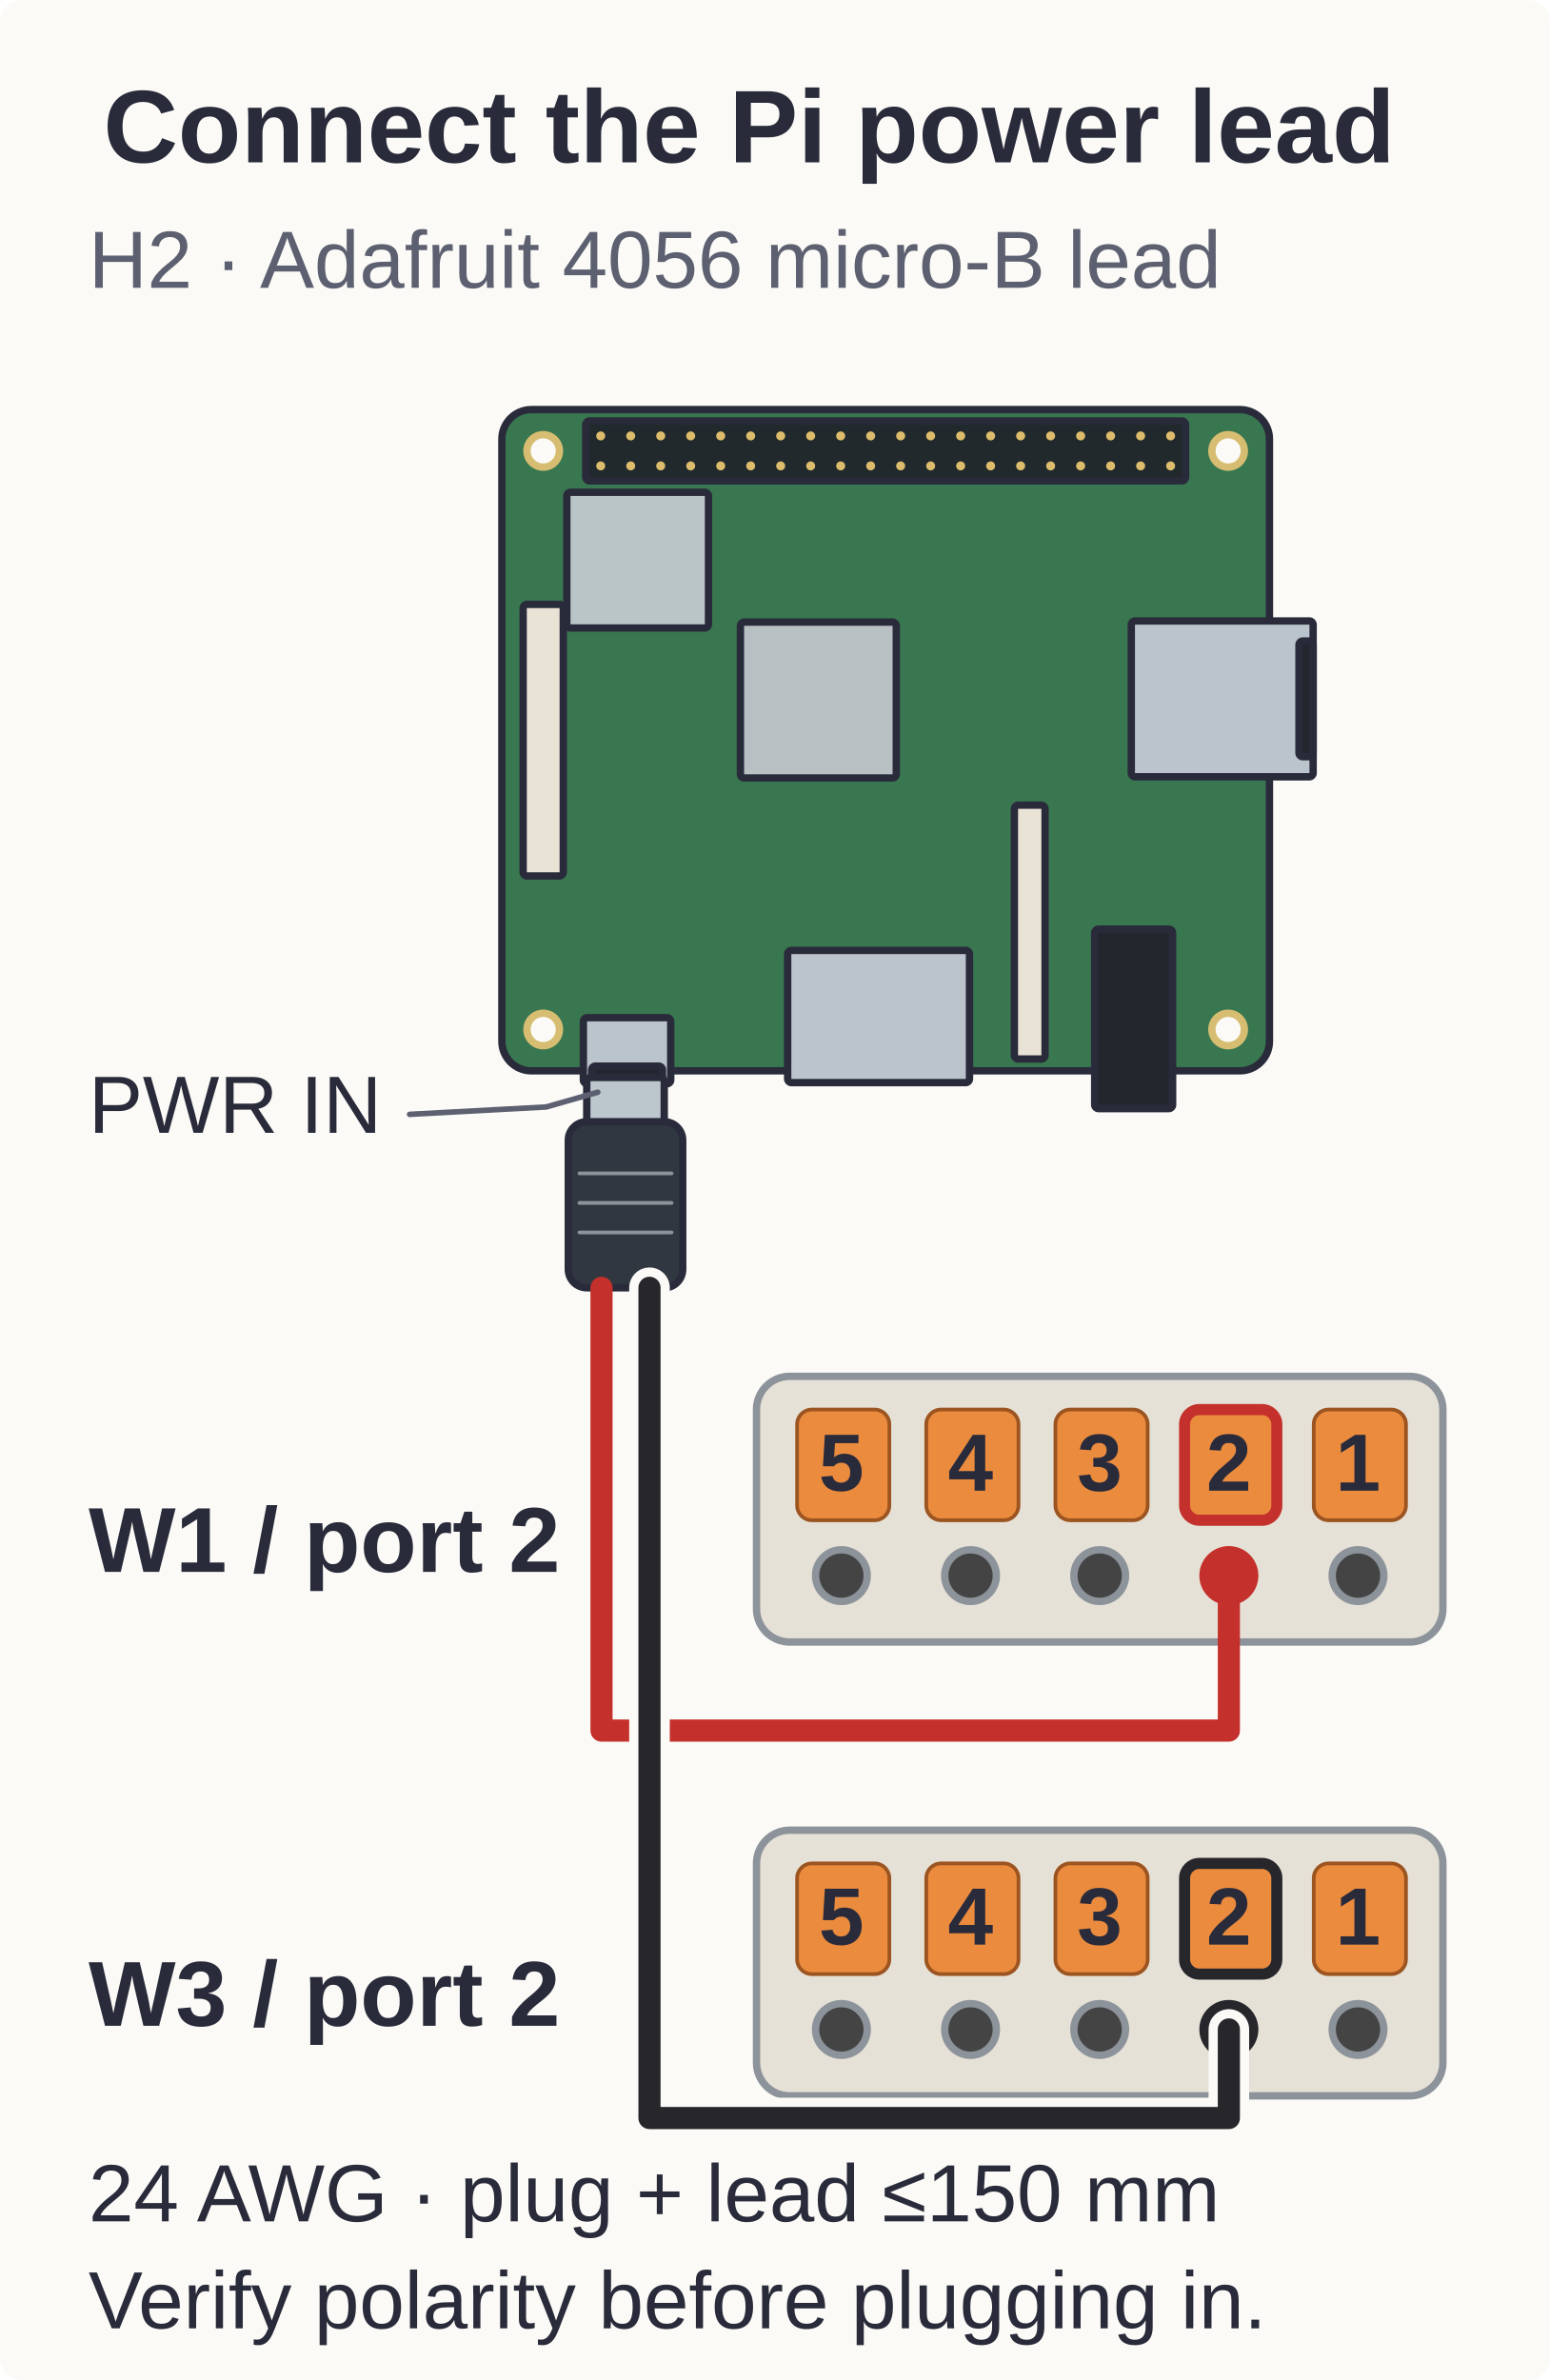
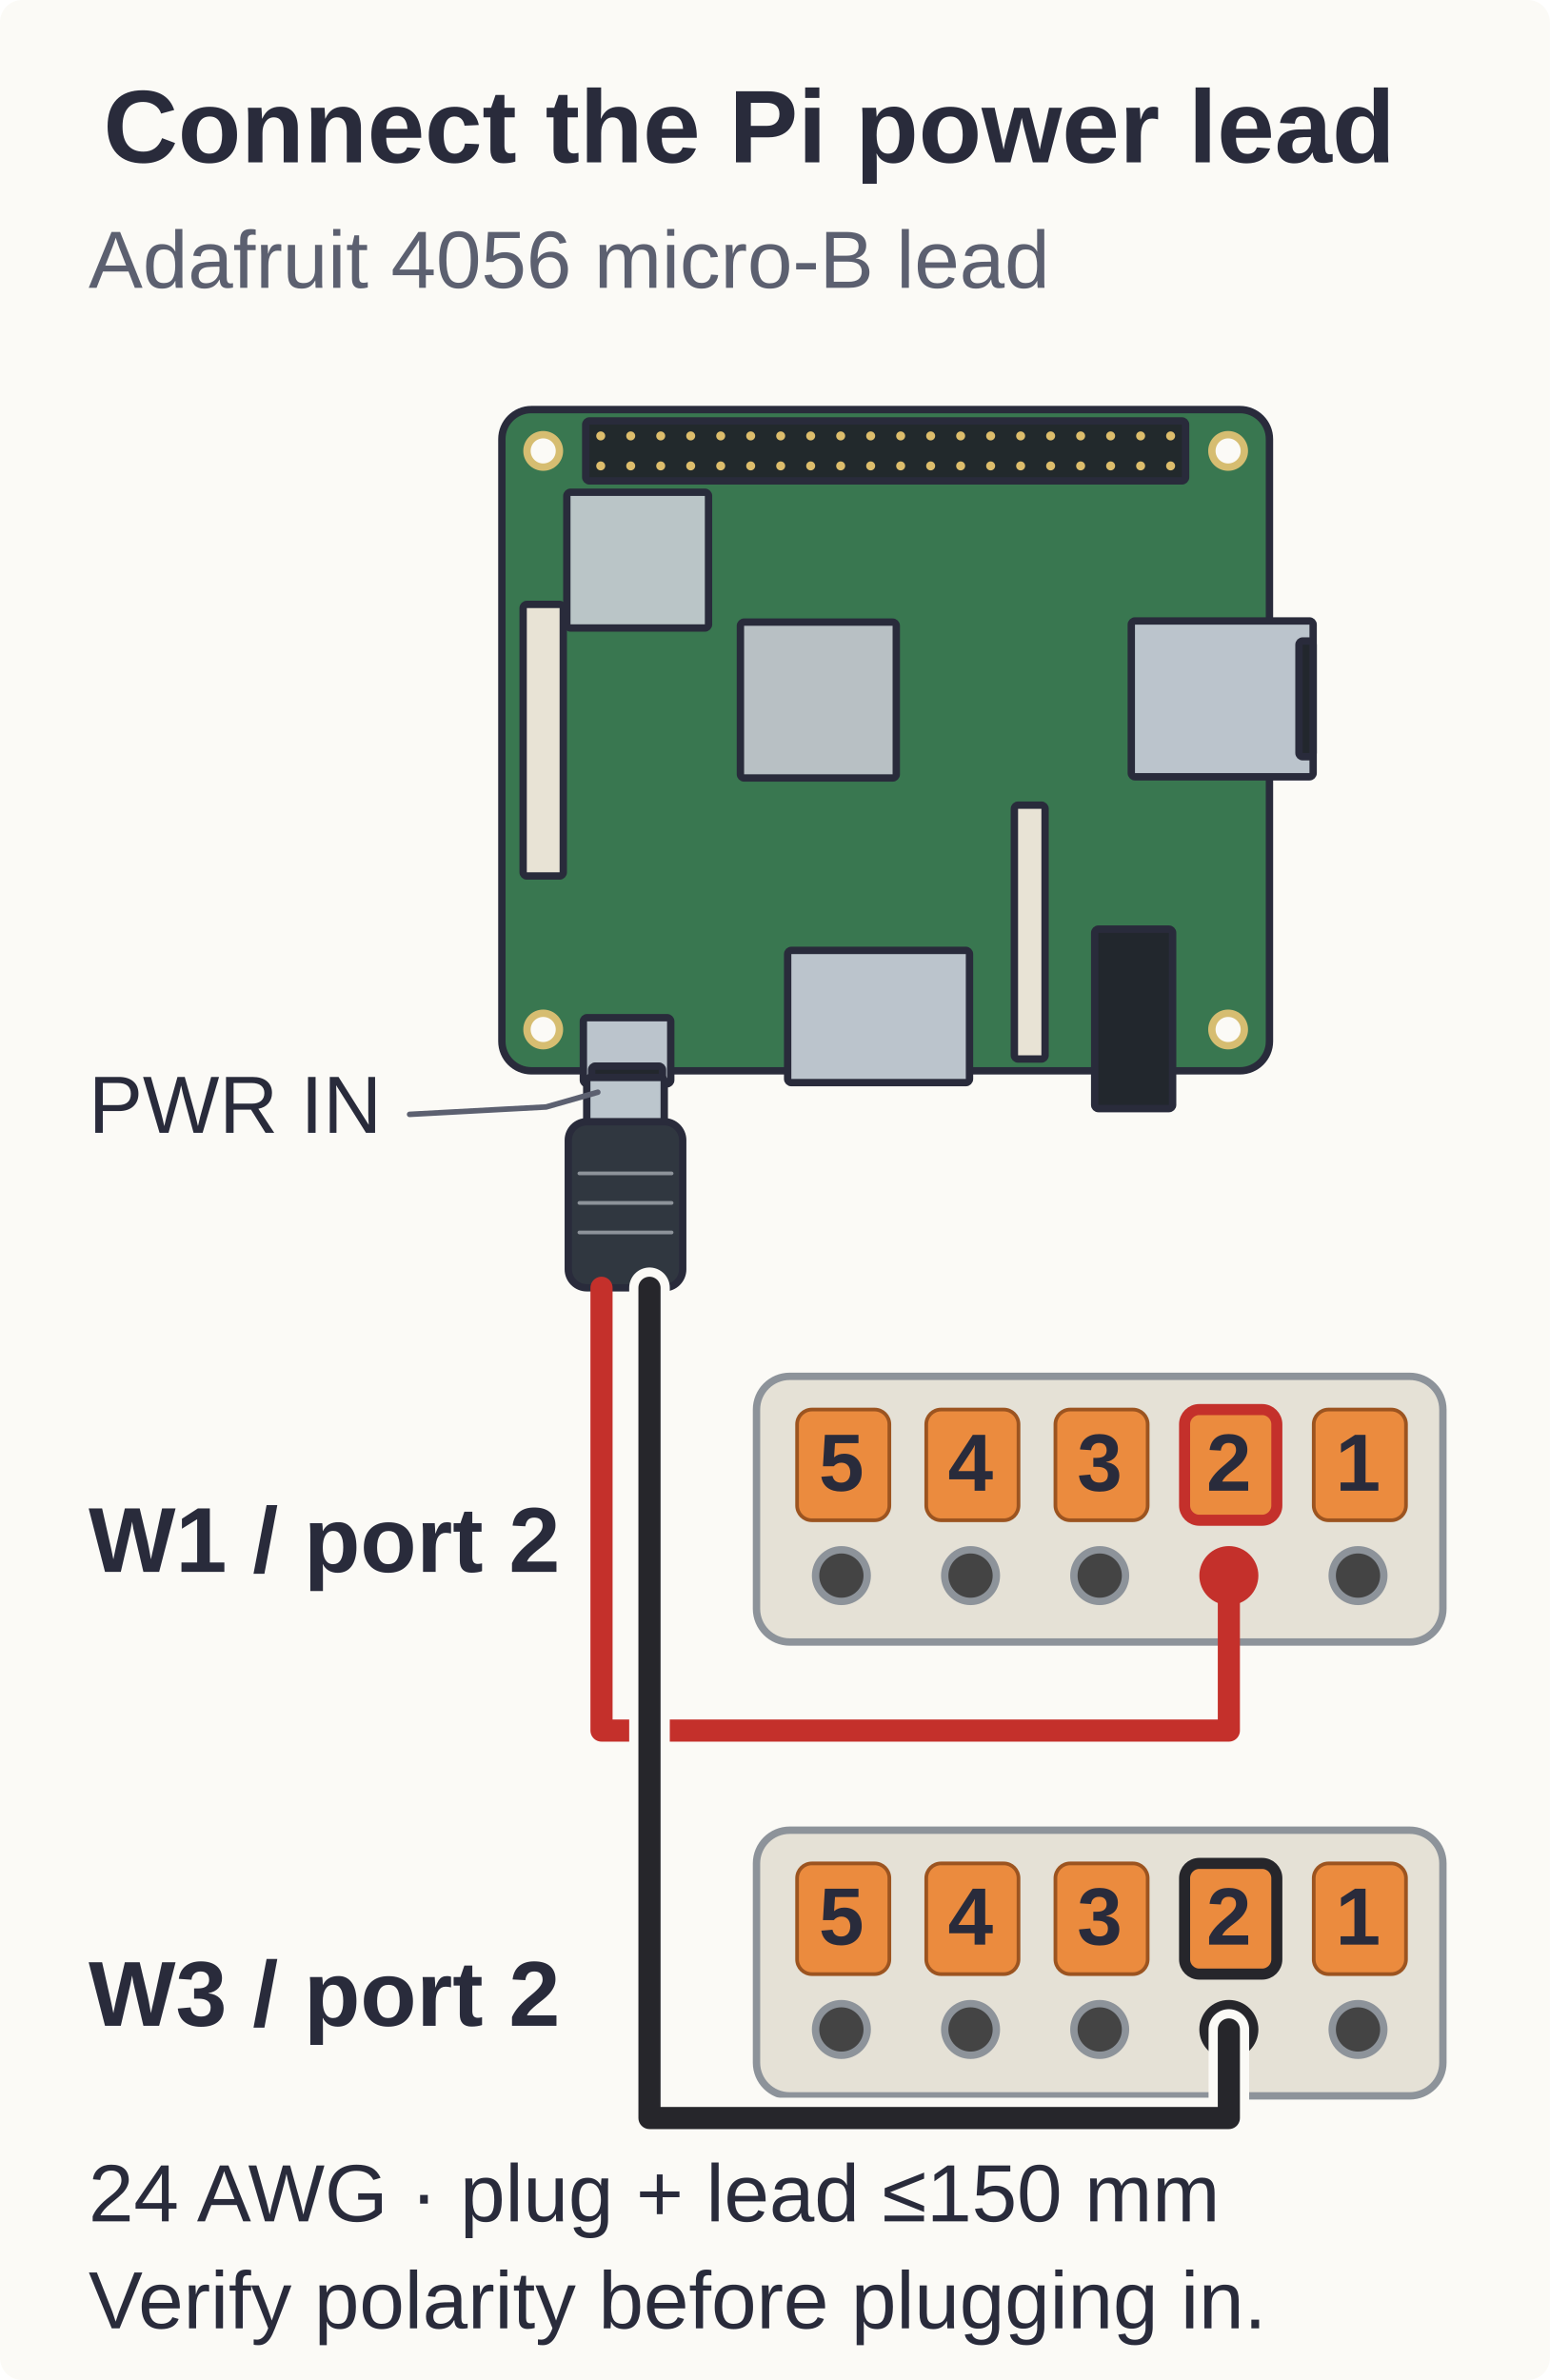
<svg xmlns="http://www.w3.org/2000/svg" viewBox="0 0 420 645" width="420" height="645" role="img">
  <defs>
    <marker id="arrow" viewBox="0 0 10 10" refX="8" refY="5" markerWidth="7" markerHeight="7" orient="auto-start-reverse">
      <path d="M0 0 L10 5 L0 10z" fill="#2f6fb5" />
    </marker>
  </defs>
  <rect x="0" y="0" width="420" height="645" rx="6" fill="#fbfaf6" stroke="none" stroke-width="2" />
  <text x="28" y="44" font-family="Arial,Helvetica,sans-serif" font-size="28" fill="#292b3b" font-weight="700" text-anchor="start">Connect the Pi power lead</text>
-   <text x="24" y="78" font-family="Arial,Helvetica,sans-serif" font-size="22" fill="#5c6070" font-weight="400" text-anchor="start">H2 · Adafruit 4056 micro-B lead</text>
+   <text x="24" y="78" font-family="Arial,Helvetica,sans-serif" font-size="22" fill="#5c6070" font-weight="400" text-anchor="start">Adafruit 4056 micro-B lead</text>
  <rect x="136.0" y="111.0" width="208.0" height="179.2" rx="8" fill="#397750" stroke="#292b3b" stroke-width="2" />
  <circle cx="147.2" cy="122.2" r="4.4" fill="#fbfaf6" stroke="#d6bd71" stroke-width="2" />
  <circle cx="332.8" cy="122.2" r="4.4" fill="#fbfaf6" stroke="#d6bd71" stroke-width="2" />
  <circle cx="147.2" cy="279.0" r="4.4" fill="#fbfaf6" stroke="#d6bd71" stroke-width="2" />
  <circle cx="332.8" cy="279.0" r="4.4" fill="#fbfaf6" stroke="#d6bd71" stroke-width="2" />
  <rect x="158.72" y="114.072" width="162.56" height="16.256" rx="1" fill="#22292c" stroke="#292b3b" stroke-width="2" />
  <circle cx="162.784" cy="118.136" r="1.216" fill="#ddbd6c" stroke="none" stroke-width="2" />
  <circle cx="170.912" cy="118.136" r="1.216" fill="#ddbd6c" stroke="none" stroke-width="2" />
  <circle cx="179.04" cy="118.136" r="1.216" fill="#ddbd6c" stroke="none" stroke-width="2" />
  <circle cx="187.168" cy="118.136" r="1.216" fill="#ddbd6c" stroke="none" stroke-width="2" />
  <circle cx="195.296" cy="118.136" r="1.216" fill="#ddbd6c" stroke="none" stroke-width="2" />
  <circle cx="203.424" cy="118.136" r="1.216" fill="#ddbd6c" stroke="none" stroke-width="2" />
  <circle cx="211.552" cy="118.136" r="1.216" fill="#ddbd6c" stroke="none" stroke-width="2" />
  <circle cx="219.68" cy="118.136" r="1.216" fill="#ddbd6c" stroke="none" stroke-width="2" />
  <circle cx="227.808" cy="118.136" r="1.216" fill="#ddbd6c" stroke="none" stroke-width="2" />
  <circle cx="235.936" cy="118.136" r="1.216" fill="#ddbd6c" stroke="none" stroke-width="2" />
  <circle cx="244.064" cy="118.136" r="1.216" fill="#ddbd6c" stroke="none" stroke-width="2" />
  <circle cx="252.192" cy="118.136" r="1.216" fill="#ddbd6c" stroke="none" stroke-width="2" />
  <circle cx="260.32" cy="118.136" r="1.216" fill="#ddbd6c" stroke="none" stroke-width="2" />
  <circle cx="268.448" cy="118.136" r="1.216" fill="#ddbd6c" stroke="none" stroke-width="2" />
  <circle cx="276.576" cy="118.136" r="1.216" fill="#ddbd6c" stroke="none" stroke-width="2" />
  <circle cx="284.704" cy="118.136" r="1.216" fill="#ddbd6c" stroke="none" stroke-width="2" />
  <circle cx="292.832" cy="118.136" r="1.216" fill="#ddbd6c" stroke="none" stroke-width="2" />
  <circle cx="300.96" cy="118.136" r="1.216" fill="#ddbd6c" stroke="none" stroke-width="2" />
  <circle cx="309.088" cy="118.136" r="1.216" fill="#ddbd6c" stroke="none" stroke-width="2" />
  <circle cx="317.216" cy="118.136" r="1.216" fill="#ddbd6c" stroke="none" stroke-width="2" />
  <circle cx="162.784" cy="126.264" r="1.216" fill="#ddbd6c" stroke="none" stroke-width="2" />
  <circle cx="170.912" cy="126.264" r="1.216" fill="#ddbd6c" stroke="none" stroke-width="2" />
  <circle cx="179.04" cy="126.264" r="1.216" fill="#ddbd6c" stroke="none" stroke-width="2" />
  <circle cx="187.168" cy="126.264" r="1.216" fill="#ddbd6c" stroke="none" stroke-width="2" />
  <circle cx="195.296" cy="126.264" r="1.216" fill="#ddbd6c" stroke="none" stroke-width="2" />
  <circle cx="203.424" cy="126.264" r="1.216" fill="#ddbd6c" stroke="none" stroke-width="2" />
  <circle cx="211.552" cy="126.264" r="1.216" fill="#ddbd6c" stroke="none" stroke-width="2" />
  <circle cx="219.68" cy="126.264" r="1.216" fill="#ddbd6c" stroke="none" stroke-width="2" />
  <circle cx="227.808" cy="126.264" r="1.216" fill="#ddbd6c" stroke="none" stroke-width="2" />
  <circle cx="235.936" cy="126.264" r="1.216" fill="#ddbd6c" stroke="none" stroke-width="2" />
  <circle cx="244.064" cy="126.264" r="1.216" fill="#ddbd6c" stroke="none" stroke-width="2" />
  <circle cx="252.192" cy="126.264" r="1.216" fill="#ddbd6c" stroke="none" stroke-width="2" />
  <circle cx="260.32" cy="126.264" r="1.216" fill="#ddbd6c" stroke="none" stroke-width="2" />
  <circle cx="268.448" cy="126.264" r="1.216" fill="#ddbd6c" stroke="none" stroke-width="2" />
  <circle cx="276.576" cy="126.264" r="1.216" fill="#ddbd6c" stroke="none" stroke-width="2" />
  <circle cx="284.704" cy="126.264" r="1.216" fill="#ddbd6c" stroke="none" stroke-width="2" />
  <circle cx="292.832" cy="126.264" r="1.216" fill="#ddbd6c" stroke="none" stroke-width="2" />
  <circle cx="300.96" cy="126.264" r="1.216" fill="#ddbd6c" stroke="none" stroke-width="2" />
  <circle cx="309.088" cy="126.264" r="1.216" fill="#ddbd6c" stroke="none" stroke-width="2" />
  <circle cx="317.216" cy="126.264" r="1.216" fill="#ddbd6c" stroke="none" stroke-width="2" />
  <rect x="153.6" y="133.4" width="38.4" height="36.8" rx="1" fill="#bac5c7" stroke="#292b3b" stroke-width="2" />
  <rect x="200.64" y="168.6" width="42.24" height="42.24" rx="1" fill="#b8c0c4" stroke="#292b3b" stroke-width="2" />
  <rect x="141.76" y="163.8" width="10.88" height="73.6" rx="1" fill="#e8e3d5" stroke="#292b3b" stroke-width="2" />
  <rect x="274.88" y="218.2" width="8.32" height="68.8" rx="1" fill="#e8e3d5" stroke="#292b3b" stroke-width="2" />
  <rect x="306.56" y="168.28" width="49.28" height="42.24" rx="1" fill="#bbc4cc" stroke="#292b3b" stroke-width="2" />
  <rect x="352.0" y="173.72" width="3.84" height="31.36" rx="1" fill="#22272d" stroke="#292b3b" stroke-width="2" />
  <rect x="213.44" y="257.56" width="49.28" height="35.84" rx="1" fill="#bbc4cc" stroke="#292b3b" stroke-width="2" />
  <rect x="158.08" y="275.8" width="23.68" height="17.92" rx="1" fill="#bbc4cc" stroke="#292b3b" stroke-width="2" />
  <rect x="160.32" y="288.92" width="19.2" height="4.8" rx="1" fill="#22272d" stroke="#292b3b" stroke-width="2" />
  <rect x="296.64" y="251.8" width="21.12" height="48.64" rx="1" fill="#22272d" stroke="#292b3b" stroke-width="2" />
  <rect x="159" y="292" width="21" height="13" rx="1" fill="#bcc6cd" stroke="#292b3b" stroke-width="2" />
  <rect x="154" y="304" width="31" height="45" rx="5" fill="#303740" stroke="#292b3b" stroke-width="2" />
  <path d="M157 318 L182 318" fill="none" stroke="#8d939a" stroke-width="1" stroke-linejoin="round" stroke-linecap="round" />
  <path d="M157 326 L182 326" fill="none" stroke="#8d939a" stroke-width="1" stroke-linejoin="round" stroke-linecap="round" />
  <path d="M157 334 L182 334" fill="none" stroke="#8d939a" stroke-width="1" stroke-linejoin="round" stroke-linecap="round" />
  <text x="24" y="307" font-family="Arial,Helvetica,sans-serif" font-size="22" fill="#292b3b" font-weight="400" text-anchor="start">PWR IN</text>
  <path d="M111 302 L148 300 L162 296" fill="none" stroke="#5c6070" stroke-width="1.5" stroke-linejoin="round" stroke-linecap="round" />
  <text x="24" y="426" font-family="Arial,Helvetica,sans-serif" font-size="25" fill="#292b3b" font-weight="700" text-anchor="start">W1 / port 2</text>
  <rect x="205" y="373" width="186" height="72" rx="9" fill="#e5e1d6" stroke="#8d939a" stroke-width="2" />
  <rect x="216" y="382" width="25" height="30" rx="4" fill="#eb8b3e" stroke="#9c5420" stroke-width="1" />
  <text x="228" y="404" font-family="Arial,Helvetica,sans-serif" font-size="22" fill="#292b3b" font-weight="700" text-anchor="middle">5</text>
  <circle cx="228" cy="427" r="7" fill="#444" stroke="#8d939a" stroke-width="2" />
  <rect x="251" y="382" width="25" height="30" rx="4" fill="#eb8b3e" stroke="#9c5420" stroke-width="1" />
  <text x="263" y="404" font-family="Arial,Helvetica,sans-serif" font-size="22" fill="#292b3b" font-weight="700" text-anchor="middle">4</text>
  <circle cx="263" cy="427" r="7" fill="#444" stroke="#8d939a" stroke-width="2" />
  <rect x="286" y="382" width="25" height="30" rx="4" fill="#eb8b3e" stroke="#9c5420" stroke-width="1" />
  <text x="298" y="404" font-family="Arial,Helvetica,sans-serif" font-size="22" fill="#292b3b" font-weight="700" text-anchor="middle">3</text>
  <circle cx="298" cy="427" r="7" fill="#444" stroke="#8d939a" stroke-width="2" />
  <rect x="321" y="382" width="25" height="30" rx="4" fill="#eb8b3e" stroke="#c4302b" stroke-width="3" />
  <text x="333" y="404" font-family="Arial,Helvetica,sans-serif" font-size="22" fill="#292b3b" font-weight="700" text-anchor="middle">2</text>
  <circle cx="333" cy="427" r="7" fill="#c4302b" stroke="#c4302b" stroke-width="2" />
  <rect x="356" y="382" width="25" height="30" rx="4" fill="#eb8b3e" stroke="#9c5420" stroke-width="1" />
  <text x="368" y="404" font-family="Arial,Helvetica,sans-serif" font-size="22" fill="#292b3b" font-weight="700" text-anchor="middle">1</text>
  <circle cx="368" cy="427" r="7" fill="#444" stroke="#8d939a" stroke-width="2" />
  <text x="24" y="549" font-family="Arial,Helvetica,sans-serif" font-size="25" fill="#292b3b" font-weight="700" text-anchor="start">W3 / port 2</text>
  <rect x="205" y="496" width="186" height="72" rx="9" fill="#e5e1d6" stroke="#8d939a" stroke-width="2" />
  <rect x="216" y="505" width="25" height="30" rx="4" fill="#eb8b3e" stroke="#9c5420" stroke-width="1" />
  <text x="228" y="527" font-family="Arial,Helvetica,sans-serif" font-size="22" fill="#292b3b" font-weight="700" text-anchor="middle">5</text>
  <circle cx="228" cy="550" r="7" fill="#444" stroke="#8d939a" stroke-width="2" />
  <rect x="251" y="505" width="25" height="30" rx="4" fill="#eb8b3e" stroke="#9c5420" stroke-width="1" />
  <text x="263" y="527" font-family="Arial,Helvetica,sans-serif" font-size="22" fill="#292b3b" font-weight="700" text-anchor="middle">4</text>
  <circle cx="263" cy="550" r="7" fill="#444" stroke="#8d939a" stroke-width="2" />
  <rect x="286" y="505" width="25" height="30" rx="4" fill="#eb8b3e" stroke="#9c5420" stroke-width="1" />
  <text x="298" y="527" font-family="Arial,Helvetica,sans-serif" font-size="22" fill="#292b3b" font-weight="700" text-anchor="middle">3</text>
  <circle cx="298" cy="550" r="7" fill="#444" stroke="#8d939a" stroke-width="2" />
  <rect x="321" y="505" width="25" height="30" rx="4" fill="#eb8b3e" stroke="#26262b" stroke-width="3" />
  <text x="333" y="527" font-family="Arial,Helvetica,sans-serif" font-size="22" fill="#292b3b" font-weight="700" text-anchor="middle">2</text>
  <circle cx="333" cy="550" r="7" fill="#26262b" stroke="#26262b" stroke-width="2" />
  <rect x="356" y="505" width="25" height="30" rx="4" fill="#eb8b3e" stroke="#9c5420" stroke-width="1" />
  <text x="368" y="527" font-family="Arial,Helvetica,sans-serif" font-size="22" fill="#292b3b" font-weight="700" text-anchor="middle">1</text>
  <circle cx="368" cy="550" r="7" fill="#444" stroke="#8d939a" stroke-width="2" />
  <path d="M163 349 L163 469 L333 469 L333 427" fill="none" stroke="#c4302b" stroke-width="6" stroke-linejoin="round" stroke-linecap="round" />
  <path d="M176 349 L176 574 L333 574 L333 550" fill="none" stroke="#fbfaf6" stroke-width="11" stroke-linejoin="round" stroke-linecap="round" />
  <path d="M176 349 L176 574 L333 574 L333 550" fill="none" stroke="#26262b" stroke-width="6" stroke-linejoin="round" stroke-linecap="round" />
  <text x="24" y="602" font-family="Arial,Helvetica,sans-serif" font-size="22" fill="#292b3b" font-weight="400" text-anchor="start">24 AWG · plug + lead ≤150 mm</text>
  <text x="24" y="631" font-family="Arial,Helvetica,sans-serif" font-size="22" fill="#292b3b" font-weight="400" text-anchor="start">Verify polarity before plugging in.</text>
</svg>
